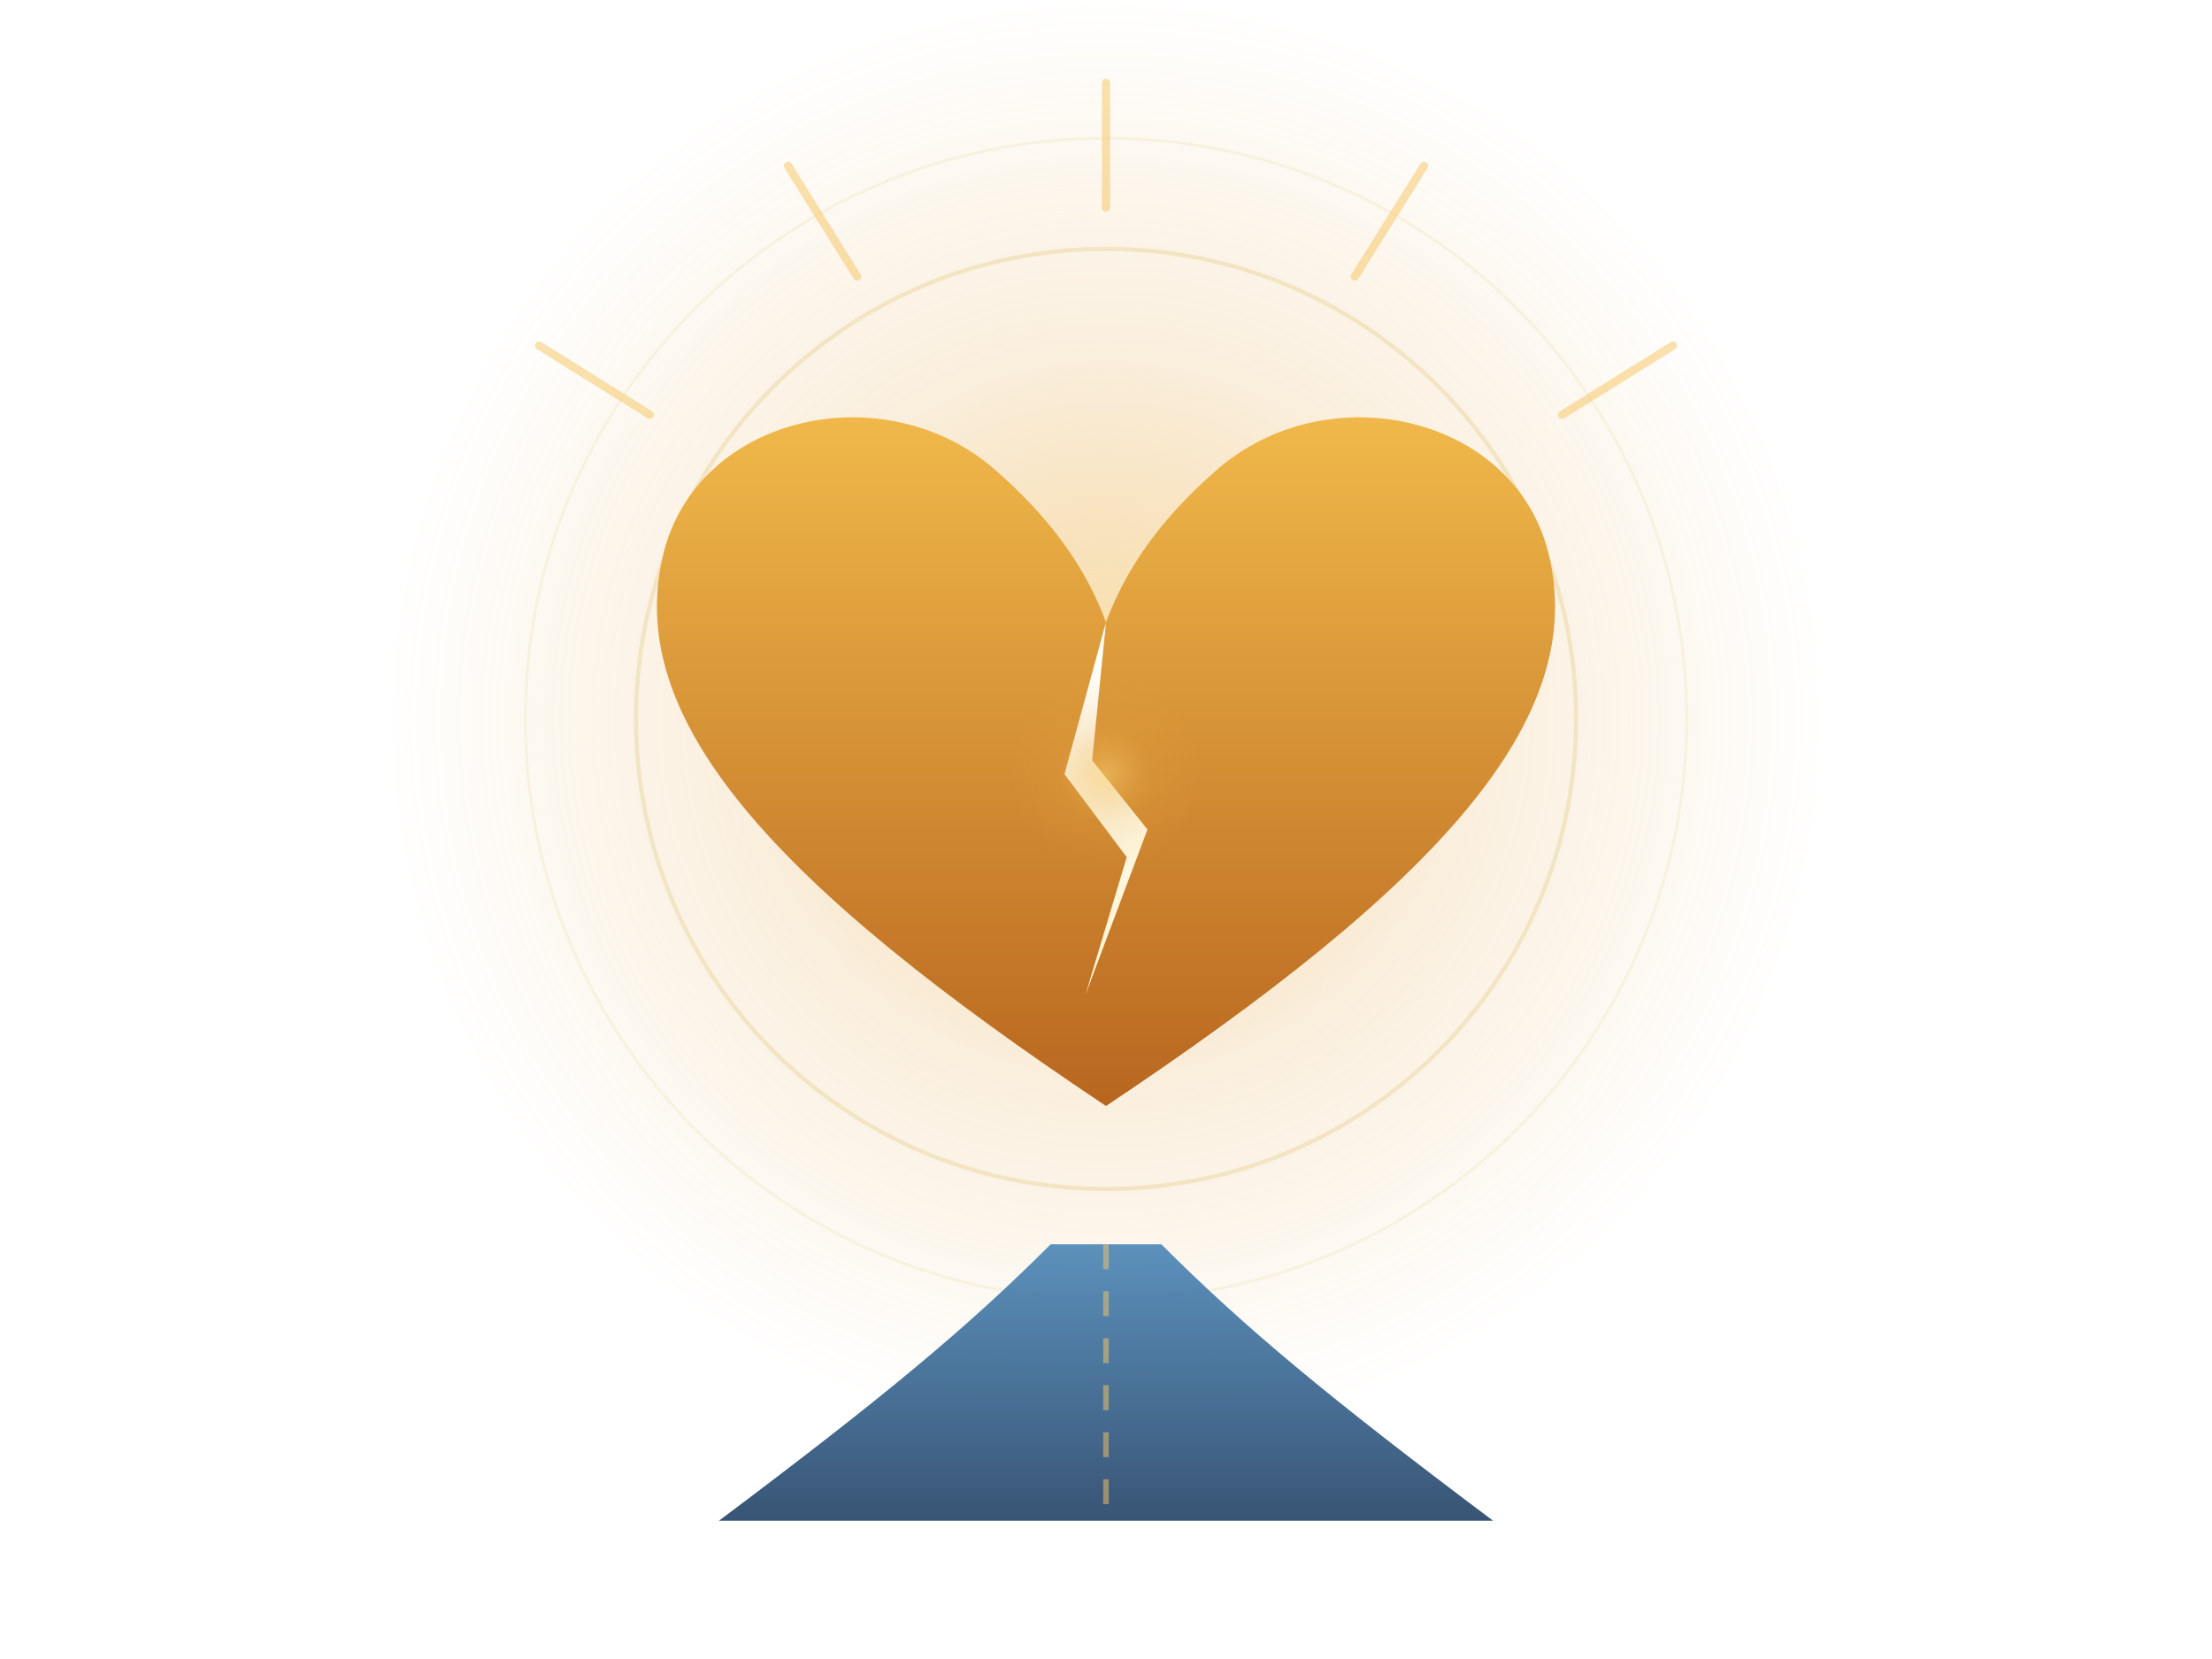
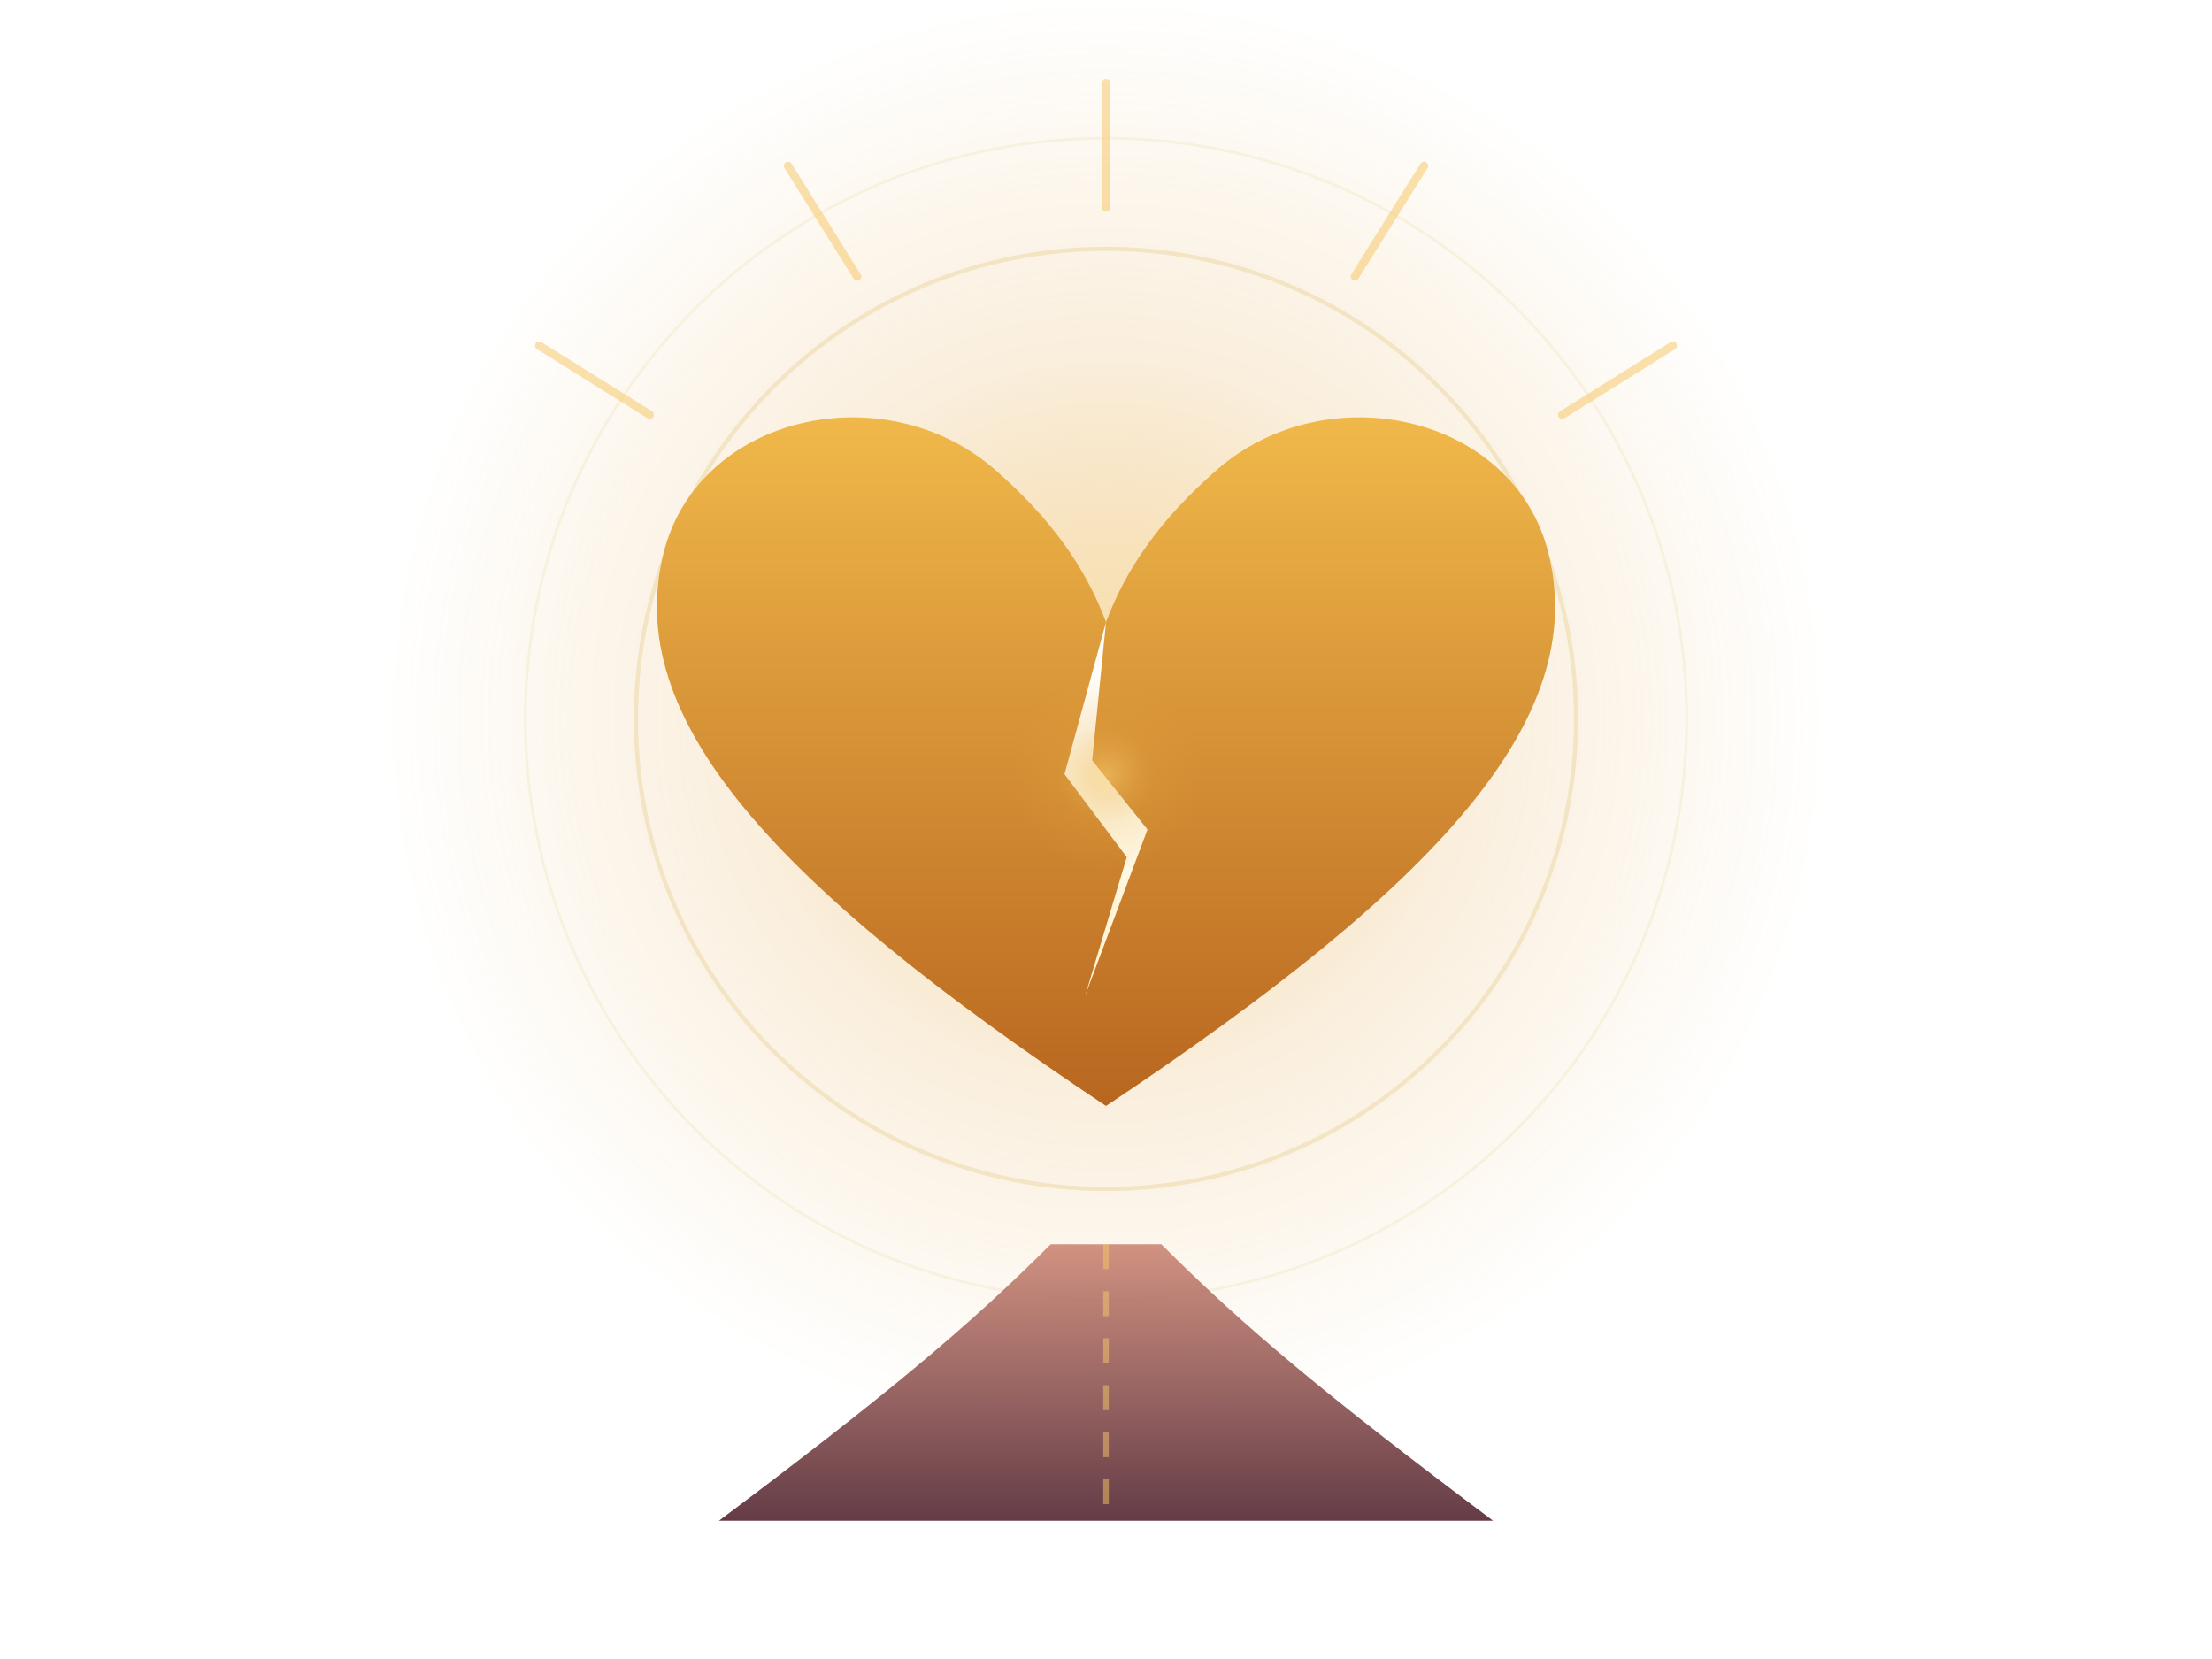
<svg xmlns="http://www.w3.org/2000/svg" viewBox="0 0 1600 1200">
  <defs>
    <radialGradient id="igeret-hateshuva-glow" cx="50%" cy="50%" r="50%">
      <stop offset="0" stop-color="#f6c96b" stop-opacity="0.6" />
      <stop offset="0.5" stop-color="#e3a43f" stop-opacity="0.18" />
      <stop offset="1" stop-color="#e3a43f" stop-opacity="0" />
    </radialGradient>
    <linearGradient id="igeret-hateshuva-heart" x1="0" y1="0" x2="0" y2="1">
      <stop offset="0" stop-color="#f0b84a" />
      <stop offset="1" stop-color="#b8661f" />
    </linearGradient>
    <linearGradient id="igeret-hateshuva-path" x1="0" y1="0" x2="0" y2="1">
-       <stop offset="0" stop-color="#3f7fb3" />
-       <stop offset="1" stop-color="#16365c" />
+       <stop offset="0" stop-color="#c9806e" />
+       <stop offset="1" stop-color="#4a1a26" />
    </linearGradient>
    <linearGradient id="igeret-hateshuva-core" x1="0" y1="1" x2="0" y2="0">
      <stop offset="0" stop-color="#fff3cf" />
      <stop offset="1" stop-color="#ffffff" />
    </linearGradient>
  </defs>
  <circle cx="800" cy="520" r="520" fill="url(#igeret-hateshuva-glow)" />
  <circle cx="800" cy="520" r="340" fill="none" stroke="#d9b45a" stroke-opacity="0.25" stroke-width="3" />
  <circle cx="800" cy="520" r="420" fill="none" stroke="#d9b45a" stroke-opacity="0.12" stroke-width="2" />
  <g stroke="#f6c96b" stroke-linecap="round" stroke-opacity="0.55" stroke-width="6">
    <line x1="800" y1="150" x2="800" y2="60" />
    <line x1="620" y1="200" x2="570" y2="120" />
    <line x1="980" y1="200" x2="1030" y2="120" />
    <line x1="470" y1="300" x2="390" y2="250" />
    <line x1="1130" y1="300" x2="1210" y2="250" />
  </g>
  <path d="M800 800 C 560 640, 450 520, 480 400 C 505 300, 640 270, 720 340 C 760 375, 785 410, 800 450            C 815 410, 840 375, 880 340 C 960 270, 1095 300, 1120 400 C 1150 520, 1040 640, 800 800 Z" fill="url(#igeret-hateshuva-heart)" />
  <path d="M800 450 L 770 560 L 815 620 L 785 720 L 830 600 L 790 550 Z" fill="url(#igeret-hateshuva-core)" />
  <circle cx="800" cy="560" r="70" fill="url(#igeret-hateshuva-glow)" />
  <path d="M520 1100 C 640 1010, 700 960, 760 900 L 840 900 C 900 960, 960 1010, 1080 1100 Z" fill="url(#igeret-hateshuva-path)" opacity="0.85" />
  <path d="M800 900 L 800 1100" stroke="#f6c96b" stroke-opacity="0.5" stroke-width="4" stroke-dasharray="18 16" />
</svg>
